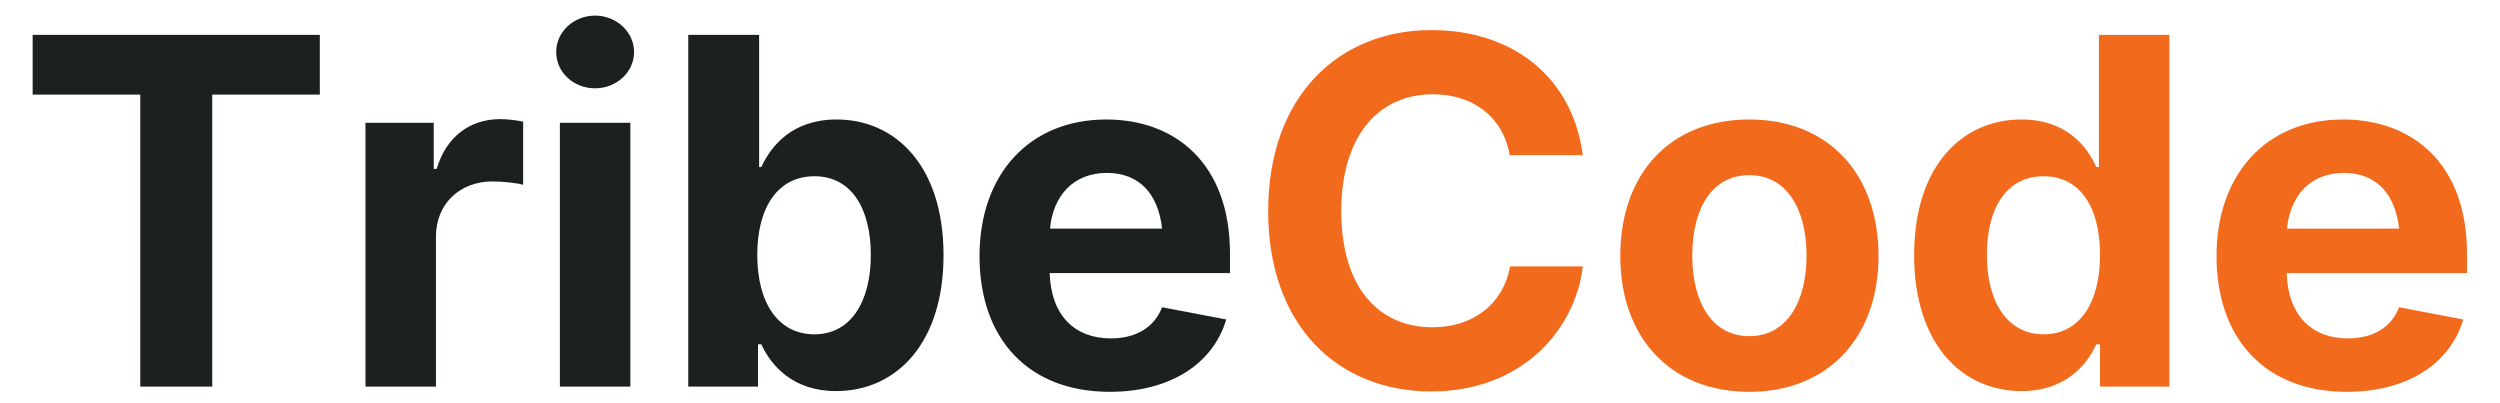
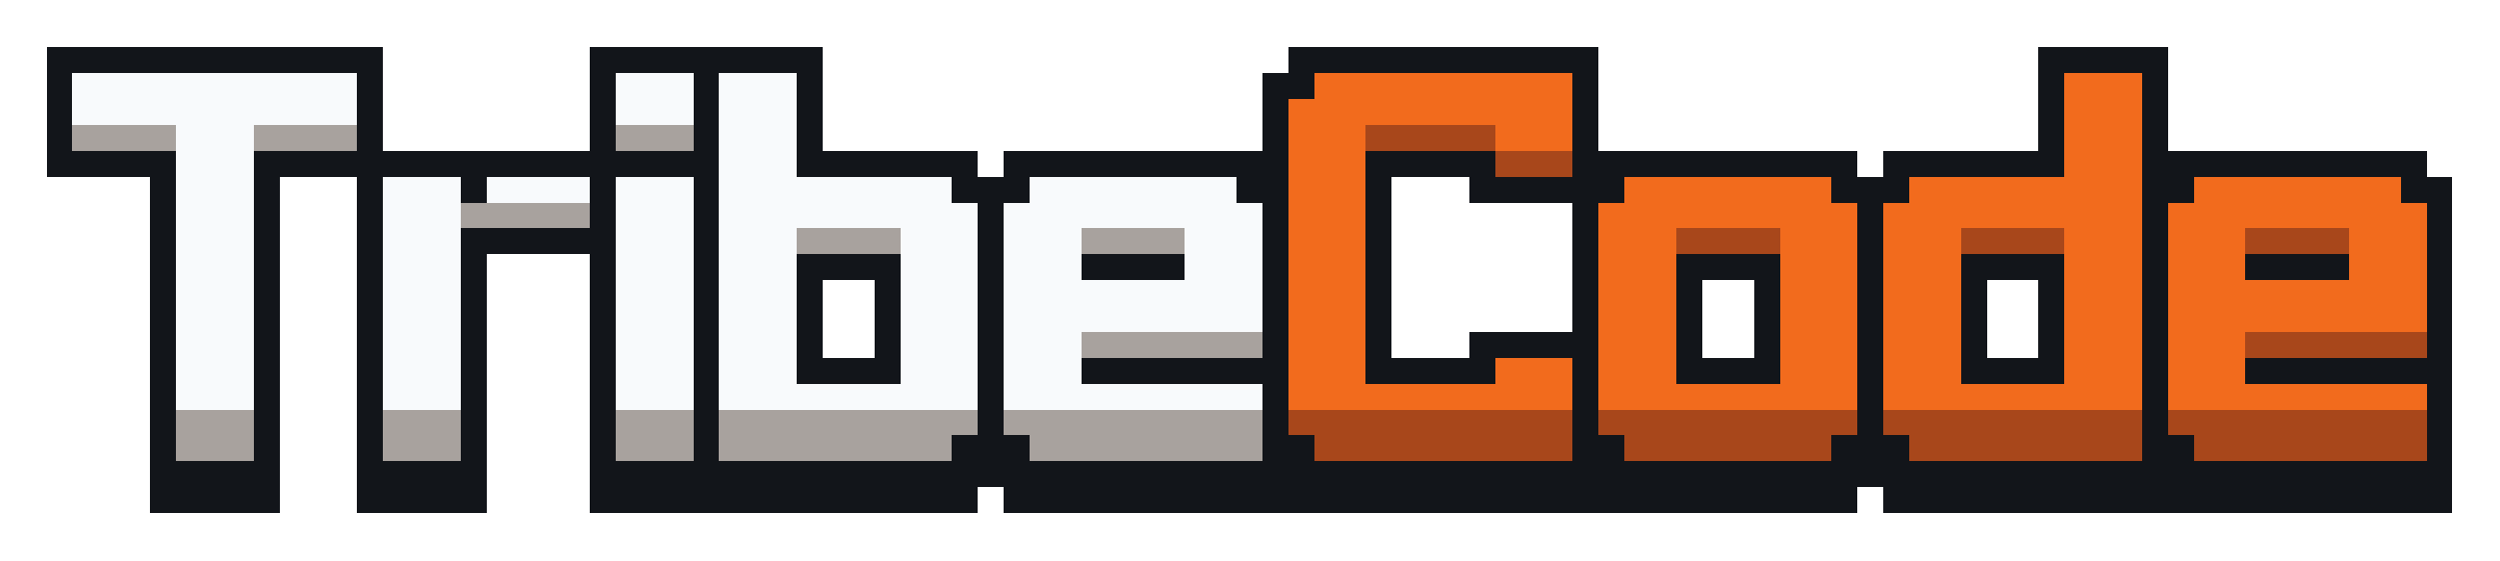
- <svg xmlns="http://www.w3.org/2000/svg" viewBox="-4 -4 673.8 108" width="404" height="65">
-   <path fill="#1D2021" d="M4.8 21.3H33.8V100H53.2V21.3H82.2V5.2H4.8ZM94.5 100H113.5V59.5C113.5 50.7 120 44.7 128.7 44.7C131.5 44.7 135.3 45.1 137 45.6V28.6C135.3 28.2 132.8 27.9 130.8 27.9C122.8 27.9 116.3 32.5 113.7 41.3H112.9V28.9H94.5ZM146.9 100H165.9V28.9H146.9ZM156.4 19.6C162.1 19.6 166.9 15.3 166.9 9.8C166.9 4.4 162.1 0 156.4 0C150.6 0 145.9 4.4 145.9 9.8C145.9 15.3 150.6 19.6 156.4 19.6ZM221.3 101.2C237.7 101.2 250.3 88.2 250.3 64.6C250.3 40.3 237.2 28 221.5 28C209.4 28 203.8 35.2 201.2 40.8H200.6V5.2H181.5V100H200.3V88.6H201.2C203.8 94.3 209.7 101.2 221.3 101.2ZM215.5 85.9C205.7 85.9 200.1 77.4 200.1 64.5C200.1 51.6 205.7 43.3 215.5 43.3C225.5 43.3 230.7 52 230.7 64.5C230.7 77 225.4 85.9 215.5 85.9ZM295.1 101.4C311.6 101.4 323 93.7 326.5 81.9L309.2 78.6C307.1 84.1 302.1 87 295.4 87C285.8 87 279.3 81 278.9 69.4H327.5V64.1C327.5 39.8 312.7 28 294.2 28C273.3 28 260 42.9 260 64.8C260 87.3 273.3 101.4 295.1 101.4ZM279 57.4C279.8 48.7 285.2 42.4 294.3 42.4C303.2 42.4 308.2 48.2 309.2 57.4Z" />
-   <path fill="#F26B1D" d="M381.8 101.3C405.7 101.3 420.5 85.2 422.6 67.6H403C401.1 77.9 392.9 84 382.1 84C367.5 84 357.5 73.2 357.5 52.7C357.5 32.6 367.4 21.2 382.2 21.2C393 21.2 401.1 27.3 402.9 37.6H422.6C419.8 16.3 403.4 3.9 381.8 3.9C356.8 3.9 337.8 21.7 337.8 52.7C337.8 83.5 356.5 101.3 381.8 101.3ZM467.5 101.4C488.8 101.4 502.3 86.6 502.3 64.8C502.3 42.7 488.8 28 467.5 28C446 28 432.7 42.7 432.7 64.8C432.7 86.6 446 101.4 467.5 101.4ZM467.5 86.4C457.3 86.4 452.1 77.1 452.1 64.7C452.1 52.1 457.3 43 467.5 43C477.6 43 482.9 52.2 482.9 64.7C482.9 77.1 477.6 86.4 467.5 86.4ZM540.9 101.2C552.5 101.2 558.4 94.3 561 88.6H562V100H580.7V5.2H561.7V40.8H561C558.5 35.2 552.9 28 540.8 28C525 28 511.9 40.3 511.9 64.6C511.9 88.2 524.5 101.2 540.9 101.2ZM546.8 85.9C536.9 85.9 531.5 77 531.5 64.5C531.5 52 536.7 43.3 546.8 43.3C556.6 43.3 562 51.6 562 64.5C562 77.4 556.5 85.9 546.8 85.9ZM628.5 101.4C645 101.4 656.4 93.7 659.9 81.9L642.6 78.6C640.5 84.1 635.5 87 628.8 87C619.2 87 612.7 81 612.3 69.4H660.9V64.1C660.9 39.8 646.1 28 627.5 28C606.7 28 593.4 42.9 593.4 64.8C593.4 87.3 606.7 101.4 628.5 101.4ZM612.4 57.4C613.2 48.7 618.6 42.4 627.7 42.4C636.6 42.4 641.6 48.2 642.6 57.4Z" />
+ <svg xmlns="http://www.w3.org/2000/svg" viewBox="-4 -4 483 108" width="290" height="65">
+   <g transform="scale(0.83333)" shape-rendering="crispEdges">
+     <g fill="#12151A">
+       <rect x="6" y="6" width="78" height="6" />
+       <rect x="132" y="6" width="54" height="6" />
+       <rect x="294" y="6" width="72" height="6" />
+       <rect x="468" y="6" width="30" height="6" />
+       <rect x="6" y="12" width="6" height="6" />
+       <rect x="78" y="12" width="6" height="6" />
+       <rect x="132" y="12" width="6" height="6" />
+       <rect x="156" y="12" width="6" height="6" />
+       <rect x="180" y="12" width="6" height="6" />
+       <rect x="288" y="12" width="12" height="6" />
+       <rect x="360" y="12" width="6" height="6" />
+       <rect x="468" y="12" width="6" height="6" />
+       <rect x="492" y="12" width="6" height="6" />
+       <rect x="6" y="18" width="6" height="6" />
+       <rect x="78" y="18" width="6" height="6" />
+       <rect x="132" y="18" width="6" height="6" />
+       <rect x="156" y="18" width="6" height="6" />
+       <rect x="180" y="18" width="6" height="6" />
+       <rect x="288" y="18" width="6" height="6" />
+       <rect x="360" y="18" width="6" height="6" />
+       <rect x="468" y="18" width="6" height="6" />
+       <rect x="492" y="18" width="6" height="6" />
+       <rect x="6" y="24" width="6" height="6" />
+       <rect x="78" y="24" width="6" height="6" />
+       <rect x="132" y="24" width="6" height="6" />
+       <rect x="156" y="24" width="6" height="6" />
+       <rect x="180" y="24" width="6" height="6" />
+       <rect x="288" y="24" width="6" height="6" />
+       <rect x="360" y="24" width="6" height="6" />
+       <rect x="468" y="24" width="6" height="6" />
+       <rect x="492" y="24" width="6" height="6" />
+       <rect x="6" y="30" width="30" height="6" />
+       <rect x="54" y="30" width="108" height="6" />
+       <rect x="180" y="30" width="42" height="6" />
+       <rect x="228" y="30" width="66" height="6" />
+       <rect x="312" y="30" width="30" height="6" />
+       <rect x="360" y="30" width="66" height="6" />
+       <rect x="432" y="30" width="42" height="6" />
+       <rect x="492" y="30" width="66" height="6" />
+       <rect x="30" y="36" width="6" height="6" />
+       <rect x="54" y="36" width="6" height="6" />
+       <rect x="78" y="36" width="6" height="6" />
+       <rect x="102" y="36" width="6" height="6" />
+       <rect x="132" y="36" width="6" height="6" />
+       <rect x="156" y="36" width="6" height="6" />
+       <rect x="216" y="36" width="18" height="6" />
+       <rect x="282" y="36" width="12" height="6" />
+       <rect x="312" y="36" width="6" height="6" />
+       <rect x="336" y="36" width="36" height="6" />
+       <rect x="420" y="36" width="18" height="6" />
+       <rect x="492" y="36" width="12" height="6" />
+       <rect x="552" y="36" width="12" height="6" />
+       <rect x="30" y="42" width="6" height="6" />
+       <rect x="54" y="42" width="6" height="6" />
+       <rect x="78" y="42" width="6" height="6" />
+       <rect x="132" y="42" width="6" height="6" />
+       <rect x="156" y="42" width="6" height="6" />
+       <rect x="222" y="42" width="6" height="6" />
+       <rect x="288" y="42" width="6" height="6" />
+       <rect x="312" y="42" width="6" height="6" />
+       <rect x="360" y="42" width="6" height="6" />
+       <rect x="426" y="42" width="6" height="6" />
+       <rect x="492" y="42" width="6" height="6" />
+       <rect x="558" y="42" width="6" height="6" />
+       <rect x="30" y="48" width="6" height="6" />
+       <rect x="54" y="48" width="6" height="6" />
+       <rect x="78" y="48" width="6" height="6" />
+       <rect x="102" y="48" width="36" height="6" />
+       <rect x="156" y="48" width="6" height="6" />
+       <rect x="222" y="48" width="6" height="6" />
+       <rect x="288" y="48" width="6" height="6" />
+       <rect x="312" y="48" width="6" height="6" />
+       <rect x="360" y="48" width="6" height="6" />
+       <rect x="426" y="48" width="6" height="6" />
+       <rect x="492" y="48" width="6" height="6" />
+       <rect x="558" y="48" width="6" height="6" />
+       <rect x="30" y="54" width="6" height="6" />
+       <rect x="54" y="54" width="6" height="6" />
+       <rect x="78" y="54" width="6" height="6" />
+       <rect x="102" y="54" width="6" height="6" />
+       <rect x="132" y="54" width="6" height="6" />
+       <rect x="156" y="54" width="6" height="6" />
+       <rect x="180" y="54" width="24" height="6" />
+       <rect x="222" y="54" width="6" height="6" />
+       <rect x="246" y="54" width="24" height="6" />
+       <rect x="288" y="54" width="6" height="6" />
+       <rect x="312" y="54" width="6" height="6" />
+       <rect x="360" y="54" width="6" height="6" />
+       <rect x="384" y="54" width="24" height="6" />
+       <rect x="426" y="54" width="6" height="6" />
+       <rect x="450" y="54" width="24" height="6" />
+       <rect x="492" y="54" width="6" height="6" />
+       <rect x="516" y="54" width="24" height="6" />
+       <rect x="558" y="54" width="6" height="6" />
+       <rect x="30" y="60" width="6" height="6" />
+       <rect x="54" y="60" width="6" height="6" />
+       <rect x="78" y="60" width="6" height="6" />
+       <rect x="102" y="60" width="6" height="6" />
+       <rect x="132" y="60" width="6" height="6" />
+       <rect x="156" y="60" width="6" height="6" />
+       <rect x="180" y="60" width="6" height="6" />
+       <rect x="198" y="60" width="6" height="6" />
+       <rect x="222" y="60" width="6" height="6" />
+       <rect x="288" y="60" width="6" height="6" />
+       <rect x="312" y="60" width="6" height="6" />
+       <rect x="360" y="60" width="6" height="6" />
+       <rect x="384" y="60" width="6" height="6" />
+       <rect x="402" y="60" width="6" height="6" />
+       <rect x="426" y="60" width="6" height="6" />
+       <rect x="450" y="60" width="6" height="6" />
+       <rect x="468" y="60" width="6" height="6" />
+       <rect x="492" y="60" width="6" height="6" />
+       <rect x="558" y="60" width="6" height="6" />
+       <rect x="30" y="66" width="6" height="6" />
+       <rect x="54" y="66" width="6" height="6" />
+       <rect x="78" y="66" width="6" height="6" />
+       <rect x="102" y="66" width="6" height="6" />
+       <rect x="132" y="66" width="6" height="6" />
+       <rect x="156" y="66" width="6" height="6" />
+       <rect x="180" y="66" width="6" height="6" />
+       <rect x="198" y="66" width="6" height="6" />
+       <rect x="222" y="66" width="6" height="6" />
+       <rect x="288" y="66" width="6" height="6" />
+       <rect x="312" y="66" width="6" height="6" />
+       <rect x="360" y="66" width="6" height="6" />
+       <rect x="384" y="66" width="6" height="6" />
+       <rect x="402" y="66" width="6" height="6" />
+       <rect x="426" y="66" width="6" height="6" />
+       <rect x="450" y="66" width="6" height="6" />
+       <rect x="468" y="66" width="6" height="6" />
+       <rect x="492" y="66" width="6" height="6" />
+       <rect x="558" y="66" width="6" height="6" />
+       <rect x="30" y="72" width="6" height="6" />
+       <rect x="54" y="72" width="6" height="6" />
+       <rect x="78" y="72" width="6" height="6" />
+       <rect x="102" y="72" width="6" height="6" />
+       <rect x="132" y="72" width="6" height="6" />
+       <rect x="156" y="72" width="6" height="6" />
+       <rect x="180" y="72" width="6" height="6" />
+       <rect x="198" y="72" width="6" height="6" />
+       <rect x="222" y="72" width="6" height="6" />
+       <rect x="288" y="72" width="6" height="6" />
+       <rect x="312" y="72" width="6" height="6" />
+       <rect x="336" y="72" width="30" height="6" />
+       <rect x="384" y="72" width="6" height="6" />
+       <rect x="402" y="72" width="6" height="6" />
+       <rect x="426" y="72" width="6" height="6" />
+       <rect x="450" y="72" width="6" height="6" />
+       <rect x="468" y="72" width="6" height="6" />
+       <rect x="492" y="72" width="6" height="6" />
+       <rect x="558" y="72" width="6" height="6" />
+       <rect x="30" y="78" width="6" height="6" />
+       <rect x="54" y="78" width="6" height="6" />
+       <rect x="78" y="78" width="6" height="6" />
+       <rect x="102" y="78" width="6" height="6" />
+       <rect x="132" y="78" width="6" height="6" />
+       <rect x="156" y="78" width="6" height="6" />
+       <rect x="180" y="78" width="24" height="6" />
+       <rect x="222" y="78" width="6" height="6" />
+       <rect x="246" y="78" width="48" height="6" />
+       <rect x="312" y="78" width="30" height="6" />
+       <rect x="360" y="78" width="6" height="6" />
+       <rect x="384" y="78" width="24" height="6" />
+       <rect x="426" y="78" width="6" height="6" />
+       <rect x="450" y="78" width="24" height="6" />
+       <rect x="492" y="78" width="6" height="6" />
+       <rect x="516" y="78" width="48" height="6" />
+       <rect x="30" y="84" width="6" height="6" />
+       <rect x="54" y="84" width="6" height="6" />
+       <rect x="78" y="84" width="6" height="6" />
+       <rect x="102" y="84" width="6" height="6" />
+       <rect x="132" y="84" width="6" height="6" />
+       <rect x="156" y="84" width="6" height="6" />
+       <rect x="222" y="84" width="6" height="6" />
+       <rect x="288" y="84" width="6" height="6" />
+       <rect x="360" y="84" width="6" height="6" />
+       <rect x="426" y="84" width="6" height="6" />
+       <rect x="492" y="84" width="6" height="6" />
+       <rect x="558" y="84" width="6" height="6" />
+       <rect x="30" y="90" width="6" height="6" />
+       <rect x="54" y="90" width="6" height="6" />
+       <rect x="78" y="90" width="6" height="6" />
+       <rect x="102" y="90" width="6" height="6" />
+       <rect x="132" y="90" width="6" height="6" />
+       <rect x="156" y="90" width="6" height="6" />
+       <rect x="222" y="90" width="6" height="6" />
+       <rect x="288" y="90" width="6" height="6" />
+       <rect x="360" y="90" width="6" height="6" />
+       <rect x="426" y="90" width="6" height="6" />
+       <rect x="492" y="90" width="6" height="6" />
+       <rect x="558" y="90" width="6" height="6" />
+       <rect x="30" y="96" width="6" height="6" />
+       <rect x="54" y="96" width="6" height="6" />
+       <rect x="78" y="96" width="6" height="6" />
+       <rect x="102" y="96" width="6" height="6" />
+       <rect x="132" y="96" width="6" height="6" />
+       <rect x="156" y="96" width="6" height="6" />
+       <rect x="216" y="96" width="18" height="6" />
+       <rect x="288" y="96" width="12" height="6" />
+       <rect x="360" y="96" width="12" height="6" />
+       <rect x="420" y="96" width="18" height="6" />
+       <rect x="492" y="96" width="12" height="6" />
+       <rect x="558" y="96" width="6" height="6" />
+       <rect x="30" y="102" width="30" height="6" />
+       <rect x="78" y="102" width="30" height="6" />
+       <rect x="132" y="102" width="432" height="6" />
+       <rect x="30" y="108" width="30" height="6" />
+       <rect x="78" y="108" width="30" height="6" />
+       <rect x="132" y="108" width="90" height="6" />
+       <rect x="228" y="108" width="198" height="6" />
+       <rect x="432" y="108" width="132" height="6" />
+     </g>
+     <g fill="#F8FAFC">
+       <rect x="12" y="12" width="66" height="6" />
+       <rect x="138" y="12" width="18" height="6" />
+       <rect x="162" y="12" width="18" height="6" />
+       <rect x="12" y="18" width="66" height="6" />
+       <rect x="138" y="18" width="18" height="6" />
+       <rect x="162" y="18" width="18" height="6" />
+       <rect x="36" y="24" width="18" height="6" />
+       <rect x="162" y="24" width="18" height="6" />
+       <rect x="36" y="30" width="18" height="6" />
+       <rect x="162" y="30" width="18" height="6" />
+       <rect x="36" y="36" width="18" height="6" />
+       <rect x="84" y="36" width="18" height="6" />
+       <rect x="108" y="36" width="24" height="6" />
+       <rect x="138" y="36" width="18" height="6" />
+       <rect x="162" y="36" width="54" height="6" />
+       <rect x="234" y="36" width="48" height="6" />
+       <rect x="36" y="42" width="18" height="6" />
+       <rect x="84" y="42" width="18" height="6" />
+       <rect x="138" y="42" width="18" height="6" />
+       <rect x="162" y="42" width="60" height="6" />
+       <rect x="228" y="42" width="60" height="6" />
+       <rect x="36" y="48" width="18" height="6" />
+       <rect x="84" y="48" width="18" height="6" />
+       <rect x="138" y="48" width="18" height="6" />
+       <rect x="162" y="48" width="18" height="6" />
+       <rect x="204" y="48" width="18" height="6" />
+       <rect x="228" y="48" width="18" height="6" />
+       <rect x="270" y="48" width="18" height="6" />
+       <rect x="36" y="54" width="18" height="6" />
+       <rect x="84" y="54" width="18" height="6" />
+       <rect x="138" y="54" width="18" height="6" />
+       <rect x="162" y="54" width="18" height="6" />
+       <rect x="204" y="54" width="18" height="6" />
+       <rect x="228" y="54" width="18" height="6" />
+       <rect x="270" y="54" width="18" height="6" />
+       <rect x="36" y="60" width="18" height="6" />
+       <rect x="84" y="60" width="18" height="6" />
+       <rect x="138" y="60" width="18" height="6" />
+       <rect x="162" y="60" width="18" height="6" />
+       <rect x="204" y="60" width="18" height="6" />
+       <rect x="228" y="60" width="60" height="6" />
+       <rect x="36" y="66" width="18" height="6" />
+       <rect x="84" y="66" width="18" height="6" />
+       <rect x="138" y="66" width="18" height="6" />
+       <rect x="162" y="66" width="18" height="6" />
+       <rect x="204" y="66" width="18" height="6" />
+       <rect x="228" y="66" width="60" height="6" />
+       <rect x="36" y="72" width="18" height="6" />
+       <rect x="84" y="72" width="18" height="6" />
+       <rect x="138" y="72" width="18" height="6" />
+       <rect x="162" y="72" width="18" height="6" />
+       <rect x="204" y="72" width="18" height="6" />
+       <rect x="228" y="72" width="18" height="6" />
+       <rect x="36" y="78" width="18" height="6" />
+       <rect x="84" y="78" width="18" height="6" />
+       <rect x="138" y="78" width="18" height="6" />
+       <rect x="162" y="78" width="18" height="6" />
+       <rect x="204" y="78" width="18" height="6" />
+       <rect x="228" y="78" width="18" height="6" />
+       <rect x="36" y="84" width="18" height="6" />
+       <rect x="84" y="84" width="18" height="6" />
+       <rect x="138" y="84" width="18" height="6" />
+       <rect x="162" y="84" width="60" height="6" />
+       <rect x="228" y="84" width="60" height="6" />
+     </g>
+     <g fill="#A8A29E">
+       <rect x="12" y="24" width="24" height="6" />
+       <rect x="54" y="24" width="24" height="6" />
+       <rect x="138" y="24" width="18" height="6" />
+       <rect x="102" y="42" width="30" height="6" />
+       <rect x="180" y="48" width="24" height="6" />
+       <rect x="246" y="48" width="24" height="6" />
+       <rect x="246" y="72" width="42" height="6" />
+       <rect x="36" y="90" width="18" height="6" />
+       <rect x="84" y="90" width="18" height="6" />
+       <rect x="138" y="90" width="18" height="6" />
+       <rect x="162" y="90" width="60" height="6" />
+       <rect x="228" y="90" width="60" height="6" />
+       <rect x="36" y="96" width="18" height="6" />
+       <rect x="84" y="96" width="18" height="6" />
+       <rect x="138" y="96" width="18" height="6" />
+       <rect x="162" y="96" width="54" height="6" />
+       <rect x="234" y="96" width="54" height="6" />
+     </g>
+     <g fill="#F26B1D">
+       <rect x="300" y="12" width="60" height="6" />
+       <rect x="474" y="12" width="18" height="6" />
+       <rect x="294" y="18" width="66" height="6" />
+       <rect x="474" y="18" width="18" height="6" />
+       <rect x="294" y="24" width="18" height="6" />
+       <rect x="342" y="24" width="18" height="6" />
+       <rect x="474" y="24" width="18" height="6" />
+       <rect x="294" y="30" width="18" height="6" />
+       <rect x="474" y="30" width="18" height="6" />
+       <rect x="294" y="36" width="18" height="6" />
+       <rect x="372" y="36" width="48" height="6" />
+       <rect x="438" y="36" width="54" height="6" />
+       <rect x="504" y="36" width="48" height="6" />
+       <rect x="294" y="42" width="18" height="6" />
+       <rect x="366" y="42" width="60" height="6" />
+       <rect x="432" y="42" width="60" height="6" />
+       <rect x="498" y="42" width="60" height="6" />
+       <rect x="294" y="48" width="18" height="6" />
+       <rect x="366" y="48" width="18" height="6" />
+       <rect x="408" y="48" width="18" height="6" />
+       <rect x="432" y="48" width="18" height="6" />
+       <rect x="474" y="48" width="18" height="6" />
+       <rect x="498" y="48" width="18" height="6" />
+       <rect x="540" y="48" width="18" height="6" />
+       <rect x="294" y="54" width="18" height="6" />
+       <rect x="366" y="54" width="18" height="6" />
+       <rect x="408" y="54" width="18" height="6" />
+       <rect x="432" y="54" width="18" height="6" />
+       <rect x="474" y="54" width="18" height="6" />
+       <rect x="498" y="54" width="18" height="6" />
+       <rect x="540" y="54" width="18" height="6" />
+       <rect x="294" y="60" width="18" height="6" />
+       <rect x="366" y="60" width="18" height="6" />
+       <rect x="408" y="60" width="18" height="6" />
+       <rect x="432" y="60" width="18" height="6" />
+       <rect x="474" y="60" width="18" height="6" />
+       <rect x="498" y="60" width="60" height="6" />
+       <rect x="294" y="66" width="18" height="6" />
+       <rect x="366" y="66" width="18" height="6" />
+       <rect x="408" y="66" width="18" height="6" />
+       <rect x="432" y="66" width="18" height="6" />
+       <rect x="474" y="66" width="18" height="6" />
+       <rect x="498" y="66" width="60" height="6" />
+       <rect x="294" y="72" width="18" height="6" />
+       <rect x="366" y="72" width="18" height="6" />
+       <rect x="408" y="72" width="18" height="6" />
+       <rect x="432" y="72" width="18" height="6" />
+       <rect x="474" y="72" width="18" height="6" />
+       <rect x="498" y="72" width="18" height="6" />
+       <rect x="294" y="78" width="18" height="6" />
+       <rect x="342" y="78" width="18" height="6" />
+       <rect x="366" y="78" width="18" height="6" />
+       <rect x="408" y="78" width="18" height="6" />
+       <rect x="432" y="78" width="18" height="6" />
+       <rect x="474" y="78" width="18" height="6" />
+       <rect x="498" y="78" width="18" height="6" />
+       <rect x="294" y="84" width="66" height="6" />
+       <rect x="366" y="84" width="60" height="6" />
+       <rect x="432" y="84" width="60" height="6" />
+       <rect x="498" y="84" width="60" height="6" />
+     </g>
+     <g fill="#A8471B">
+       <rect x="312" y="24" width="30" height="6" />
+       <rect x="342" y="30" width="18" height="6" />
+       <rect x="384" y="48" width="24" height="6" />
+       <rect x="450" y="48" width="24" height="6" />
+       <rect x="516" y="48" width="24" height="6" />
+       <rect x="516" y="72" width="42" height="6" />
+       <rect x="294" y="90" width="66" height="6" />
+       <rect x="366" y="90" width="60" height="6" />
+       <rect x="432" y="90" width="60" height="6" />
+       <rect x="498" y="90" width="60" height="6" />
+       <rect x="300" y="96" width="60" height="6" />
+       <rect x="372" y="96" width="48" height="6" />
+       <rect x="438" y="96" width="54" height="6" />
+       <rect x="504" y="96" width="54" height="6" />
+     </g>
+   </g>
</svg>
